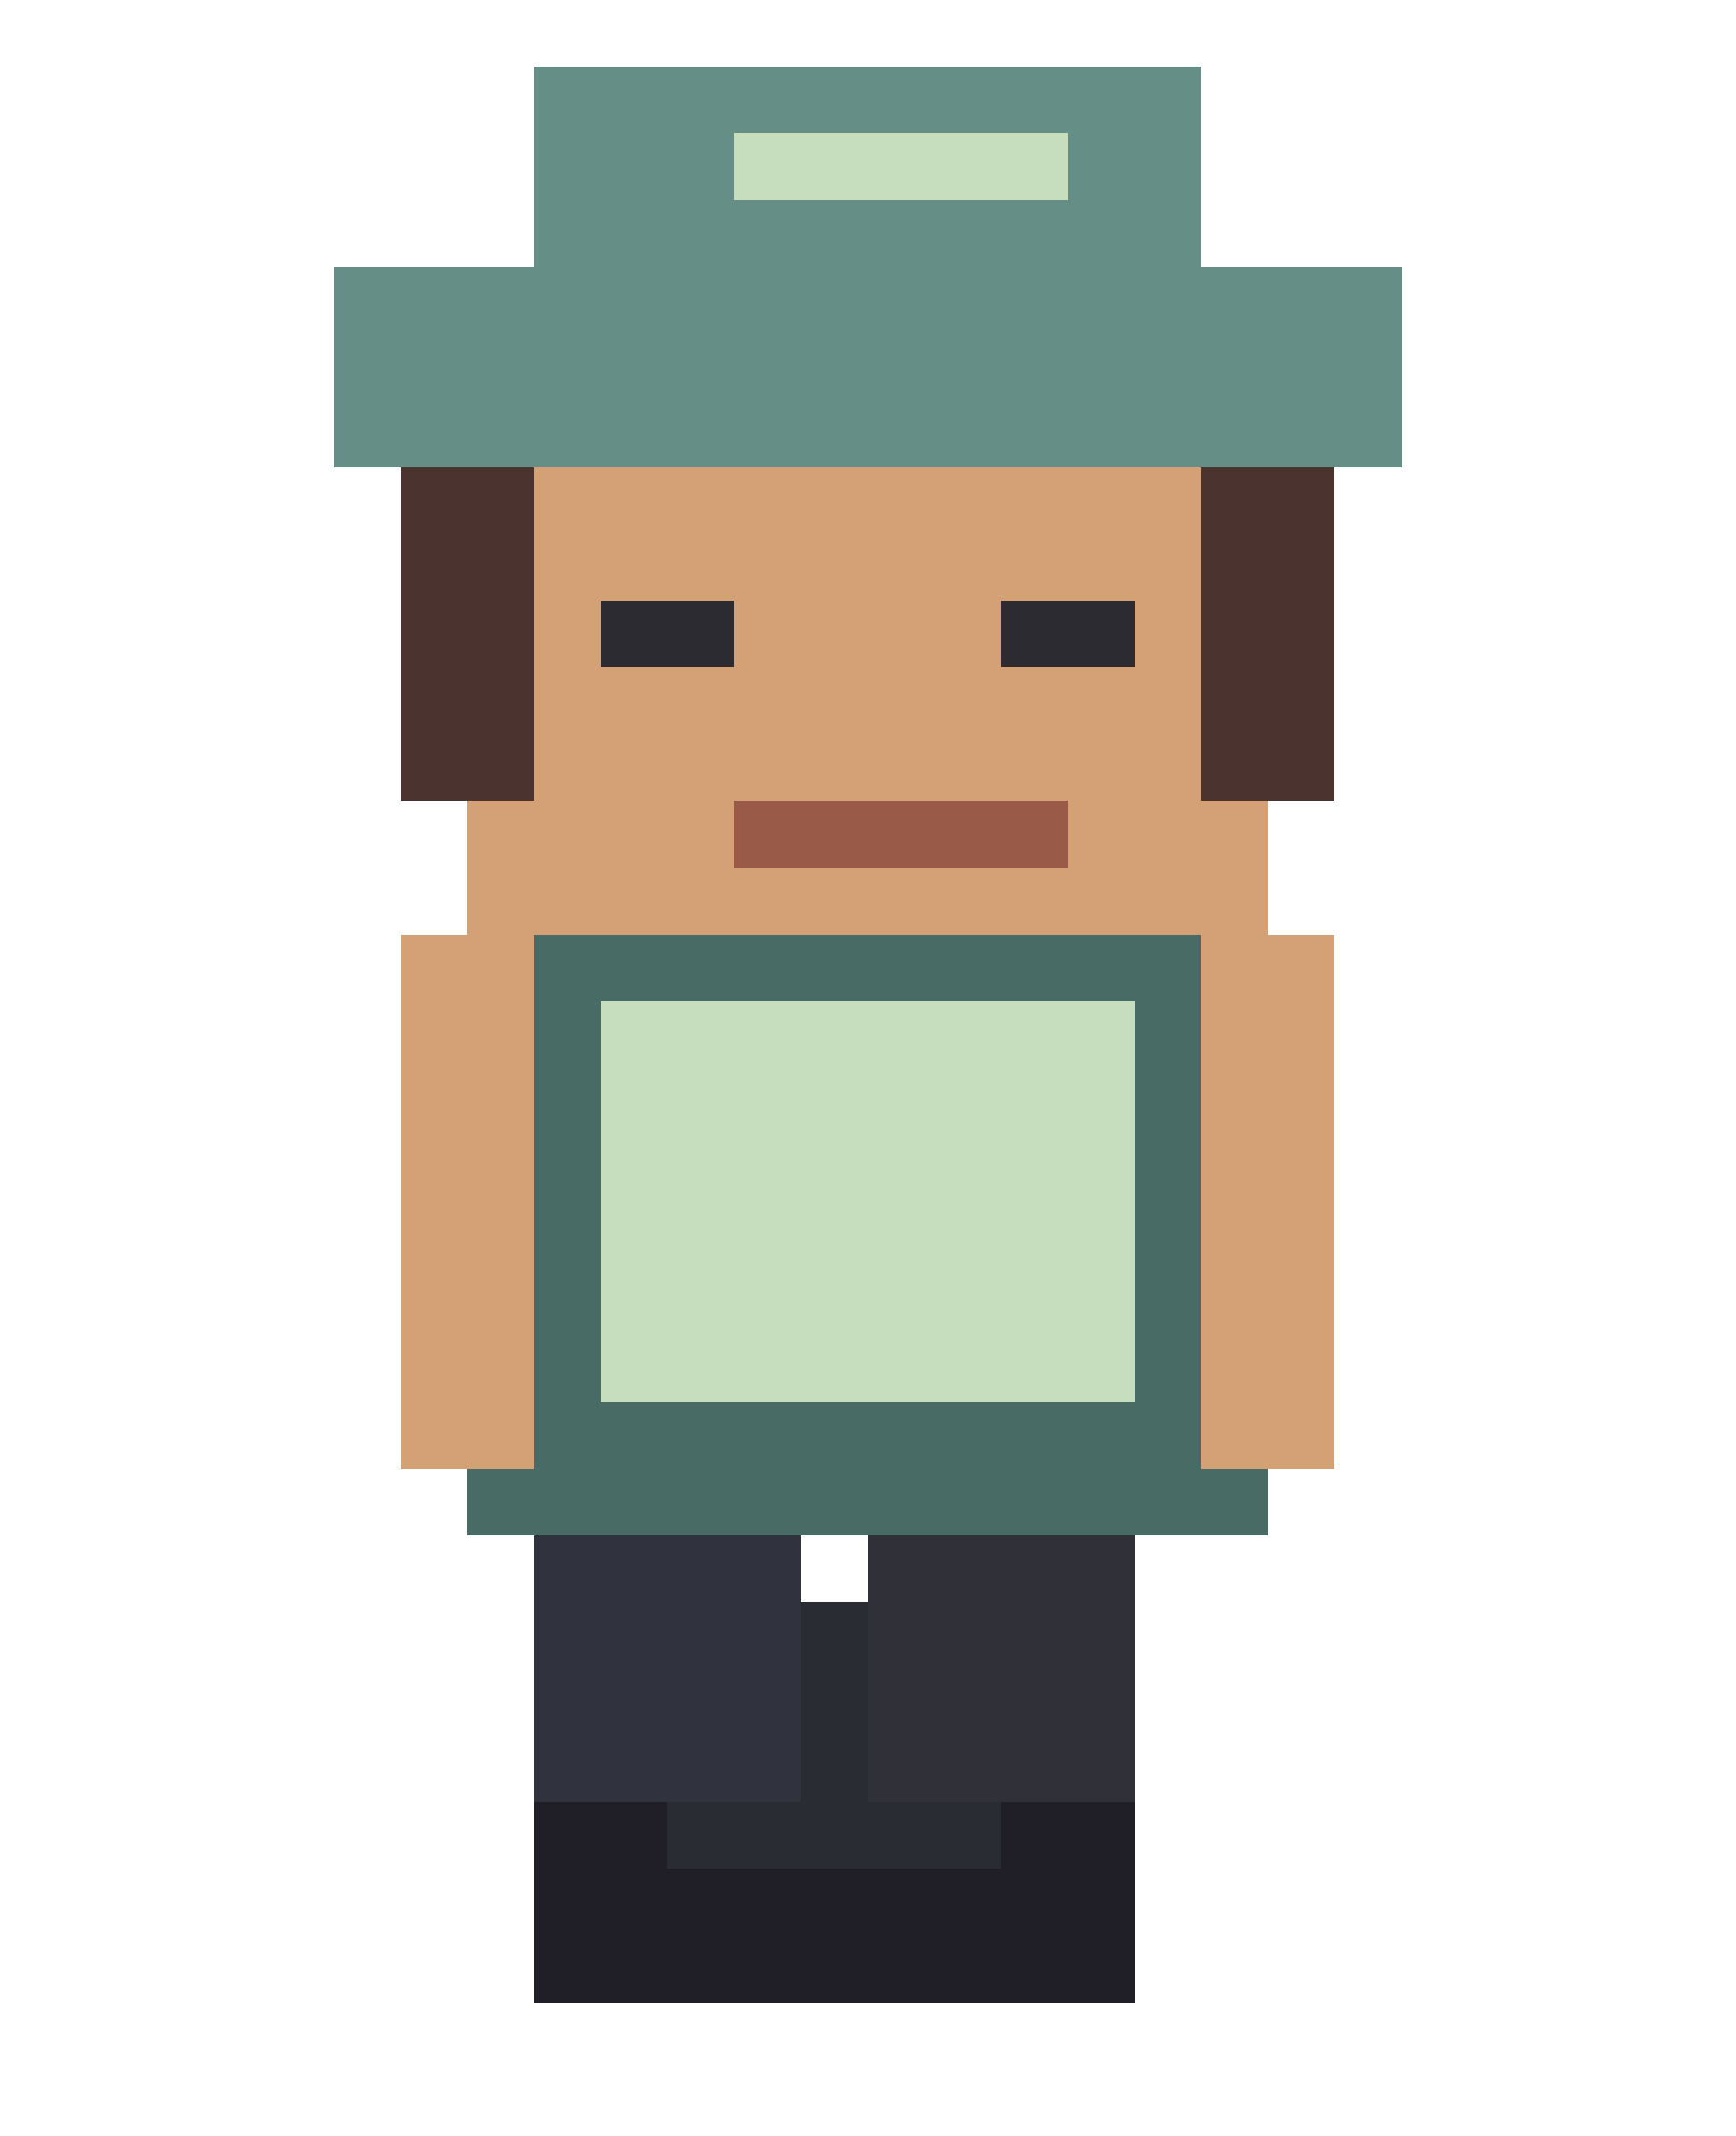
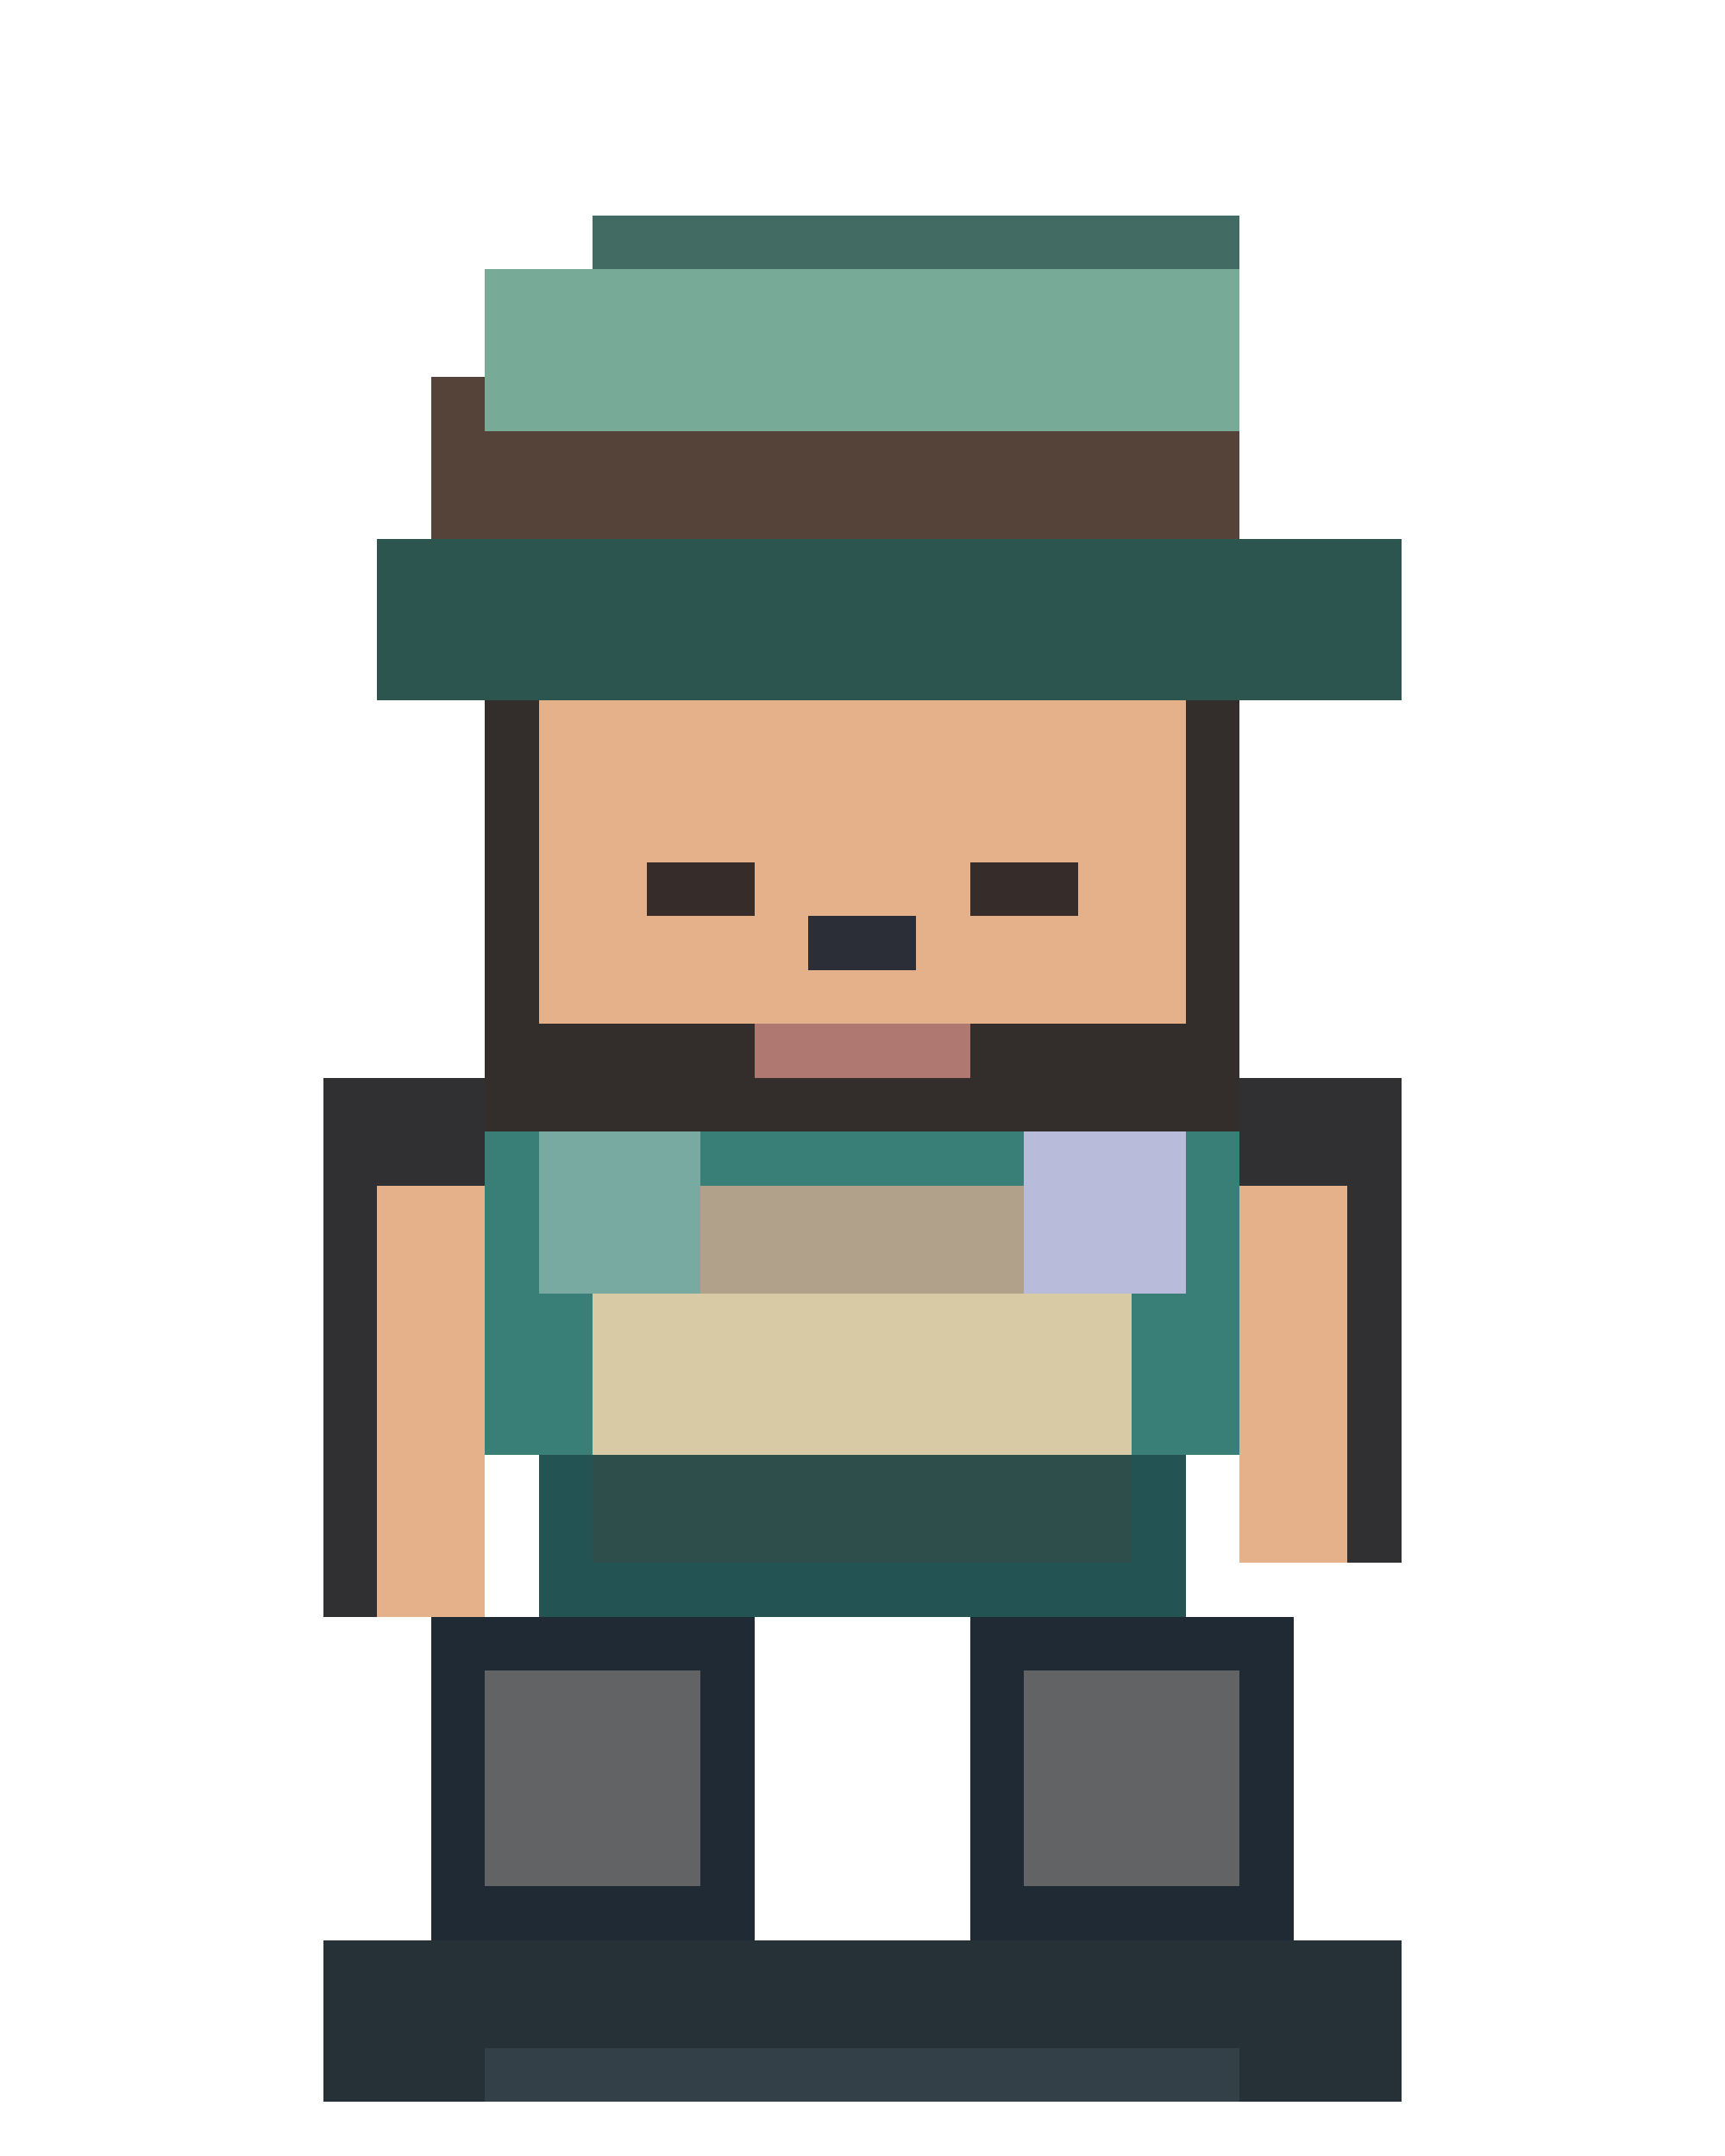
- <svg xmlns="http://www.w3.org/2000/svg" width="26" height="32" viewBox="0 0 26 32" shape-rendering="crispEdges">
-   <rect x="8" y="27" width="9" height="3" fill="#201f27" />
-   <rect x="10" y="24" width="5" height="4" fill="#2a2c34" />
-   <rect x="8" y="21" width="4" height="6" fill="#30323d" />
-   <rect x="13" y="21" width="4" height="6" fill="#2f3038" />
-   <rect x="7" y="13" width="12" height="10" fill="#496b65" />
-   <rect x="9" y="15" width="8" height="6" fill="#c6ddbe" />
-   <rect x="6" y="14" width="2" height="8" fill="#d4a177" />
-   <rect x="18" y="14" width="2" height="8" fill="#d4a177" />
-   <rect x="7" y="5" width="12" height="9" fill="#d4a177" />
-   <rect x="6" y="6" width="2" height="6" fill="#4b3430" />
-   <rect x="18" y="6" width="2" height="6" fill="#4b3430" />
-   <rect x="8" y="3" width="10" height="4" fill="#4b3430" />
-   <rect x="10" y="1" width="6" height="3" fill="#4b3430" />
-   <rect x="9" y="9" width="2" height="1" fill="#2b2b31" />
-   <rect x="15" y="9" width="2" height="1" fill="#2b2b31" />
-   <rect x="11" y="12" width="5" height="1" fill="#995b48" />
-   <rect x="5" y="4" width="16" height="3" fill="#648e86" />
-   <rect x="8" y="1" width="10" height="4" fill="#648e86" />
-   <rect x="11" y="2" width="5" height="1" fill="#c6ddbe" />
+ <svg xmlns="http://www.w3.org/2000/svg" width="32" height="40" viewBox="0 0 32 40" shape-rendering="crispEdges">
+   <rect x="0" y="0" width="32" height="40" fill="none" />
+   <rect x="6" y="36" width="20" height="3" fill="#253037" />
+   <rect x="9" y="38" width="14" height="1" fill="#344047" />
+   <rect x="8" y="30" width="6" height="6" fill="#202a35" />
+   <rect x="18" y="30" width="6" height="6" fill="#202a35" />
+   <rect x="9" y="31" width="4" height="4" fill="#626365" />
+   <rect x="19" y="31" width="4" height="4" fill="#626365" />
+   <rect x="10" y="18" width="12" height="12" fill="#235353" />
+   <rect x="8" y="20" width="16" height="7" fill="#397e77" />
+   <rect x="12" y="22" width="8" height="7" fill="#b1a18a" />
+   <rect x="6" y="20" width="3" height="10" fill="#302f32" />
+   <rect x="7" y="22" width="2" height="8" fill="#e5b18b" />
+   <rect x="23" y="20" width="3" height="9" fill="#302f32" />
+   <rect x="23" y="22" width="2" height="7" fill="#e5b18b" />
+   <rect x="10" y="20" width="3" height="4" fill="#79aaa1" />
+   <rect x="19" y="20" width="3" height="4" fill="#b8bcda" />
+   <rect x="11" y="26" width="10" height="3" fill="#397e77" />
+   <rect x="9" y="10" width="14" height="11" fill="#332e2b" />
+   <rect x="10" y="10" width="12" height="9" fill="#e5b18b" />
+   <rect x="12" y="16" width="2" height="1" fill="#362d2a" />
+   <rect x="18" y="16" width="2" height="1" fill="#362d2a" />
+   <rect x="14" y="19" width="4" height="1" fill="#af7870" />
+   <rect x="8" y="7" width="15" height="6" fill="#554339" />
+   <rect x="11" y="4" width="12" height="4" fill="#416b63" />
+   <rect x="9" y="5" width="14" height="3" fill="#77aa97" />
+   <rect x="7" y="10" width="19" height="3" fill="#2b554e" />
+   <rect x="11" y="24" width="10" height="4" fill="#d8caa5" />
+   <rect x="11" y="27" width="10" height="2" fill="#2e4e4b" />
+   <rect x="15" y="17" width="2" height="1" fill="#2b2d37" />
</svg>
